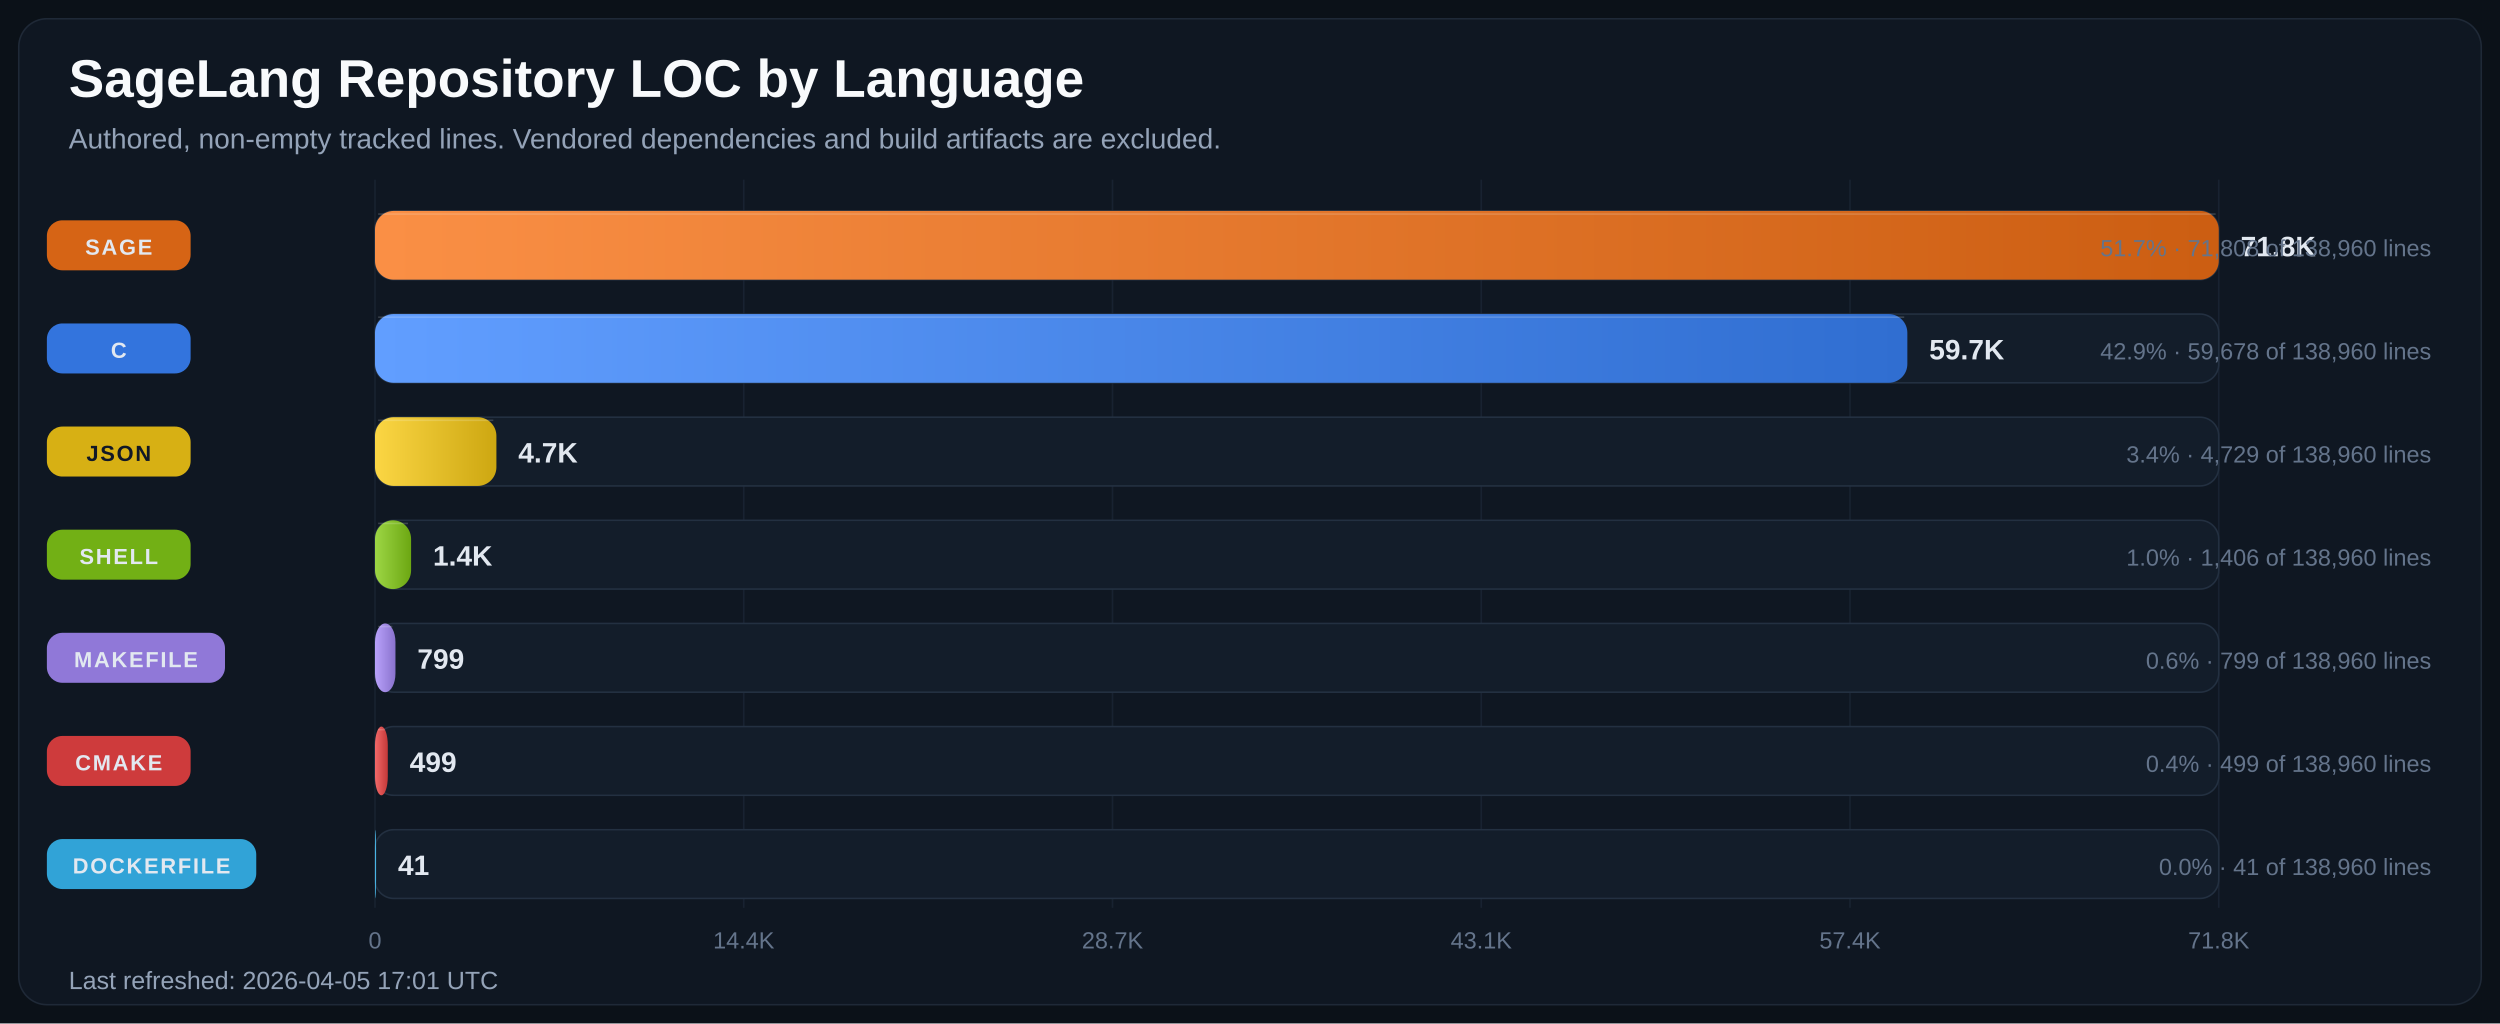
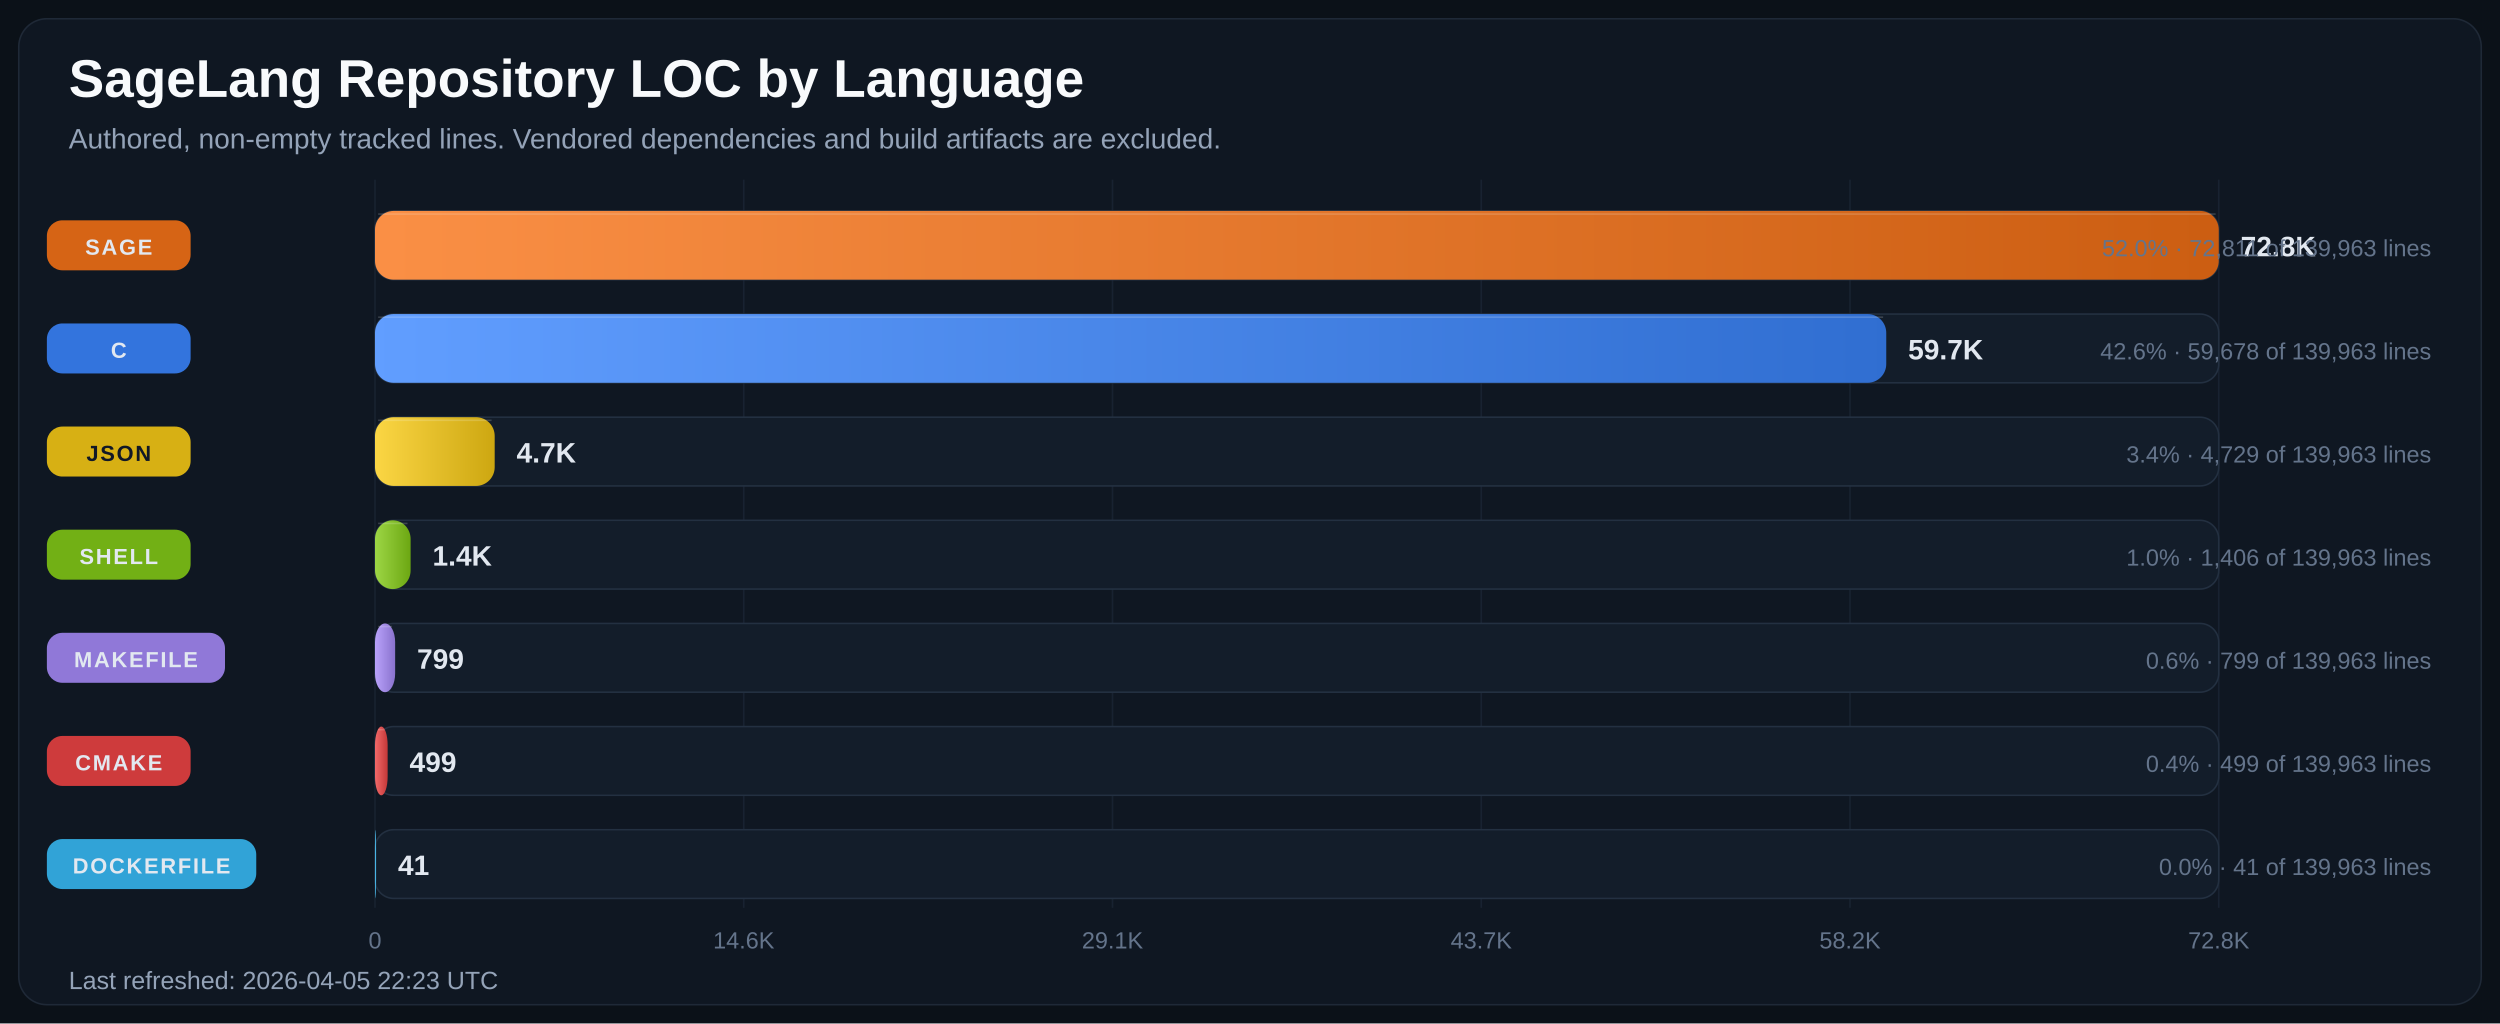
<svg xmlns="http://www.w3.org/2000/svg" width="1600" height="655" viewBox="0 0 1600 655" role="img" aria-labelledby="title desc">
  <defs>
    <linearGradient id="bar-gradient-0" x1="0%" y1="0%" x2="100%" y2="0%">
      <stop offset="0%" stop-color="#FA8F45" />
      <stop offset="100%" stop-color="#CC5E12" />
    </linearGradient>
    <linearGradient id="bar-gradient-1" x1="0%" y1="0%" x2="100%" y2="0%">
      <stop offset="0%" stop-color="#619EFF" />
      <stop offset="100%" stop-color="#306ED1" />
    </linearGradient>
    <linearGradient id="bar-gradient-2" x1="0%" y1="0%" x2="100%" y2="0%">
      <stop offset="0%" stop-color="#FBD644" />
      <stop offset="100%" stop-color="#CDA711" />
    </linearGradient>
    <linearGradient id="bar-gradient-3" x1="0%" y1="0%" x2="100%" y2="0%">
      <stop offset="0%" stop-color="#9DD645" />
      <stop offset="100%" stop-color="#6CA712" />
    </linearGradient>
    <linearGradient id="bar-gradient-4" x1="0%" y1="0%" x2="100%" y2="0%">
      <stop offset="0%" stop-color="#B9A2FB" />
      <stop offset="100%" stop-color="#8972CD" />
    </linearGradient>
    <linearGradient id="bar-gradient-5" x1="0%" y1="0%" x2="100%" y2="0%">
      <stop offset="0%" stop-color="#F26969" />
      <stop offset="100%" stop-color="#C43838" />
    </linearGradient>
    <linearGradient id="bar-gradient-6" x1="0%" y1="0%" x2="100%" y2="0%">
      <stop offset="0%" stop-color="#60CAF9" />
      <stop offset="100%" stop-color="#2E9BCB" />
    </linearGradient>
  </defs>
  <rect width="100%" height="100%" fill="#0B1118" />
  <rect x="12" y="12" width="1576" height="631" rx="18" fill="#0F1722" stroke="#1F2937" />
  <text x="44" y="62" fill="#F8FAFC" font-size="34" font-family="Segoe UI, Arial, sans-serif" font-weight="700">SageLang Repository LOC by Language</text>
  <text x="44" y="95" fill="#94A3B8" font-size="18" font-family="Segoe UI, Arial, sans-serif">Authored, non-empty tracked lines. Vendored dependencies and build artifacts are excluded.</text>
  <line x1="240.0" y1="115" x2="240.0" y2="581" stroke="#182231" stroke-width="1" />
  <text x="240.0" y="607" text-anchor="middle" fill="#64748B" font-size="15" font-family="Segoe UI, Arial, sans-serif">0</text>
  <line x1="476.0" y1="115" x2="476.0" y2="581" stroke="#182231" stroke-width="1" />
-   <text x="476.0" y="607" text-anchor="middle" fill="#64748B" font-size="15" font-family="Segoe UI, Arial, sans-serif">14.4K</text>
+   <text x="476.0" y="607" text-anchor="middle" fill="#64748B" font-size="15" font-family="Segoe UI, Arial, sans-serif">14.6K</text>
  <line x1="712.0" y1="115" x2="712.0" y2="581" stroke="#182231" stroke-width="1" />
-   <text x="712.0" y="607" text-anchor="middle" fill="#64748B" font-size="15" font-family="Segoe UI, Arial, sans-serif">28.7K</text>
+   <text x="712.0" y="607" text-anchor="middle" fill="#64748B" font-size="15" font-family="Segoe UI, Arial, sans-serif">29.1K</text>
  <line x1="948.0" y1="115" x2="948.0" y2="581" stroke="#182231" stroke-width="1" />
-   <text x="948.0" y="607" text-anchor="middle" fill="#64748B" font-size="15" font-family="Segoe UI, Arial, sans-serif">43.1K</text>
+   <text x="948.0" y="607" text-anchor="middle" fill="#64748B" font-size="15" font-family="Segoe UI, Arial, sans-serif">43.7K</text>
  <line x1="1184.0" y1="115" x2="1184.0" y2="581" stroke="#182231" stroke-width="1" />
-   <text x="1184.0" y="607" text-anchor="middle" fill="#64748B" font-size="15" font-family="Segoe UI, Arial, sans-serif">57.4K</text>
+   <text x="1184.0" y="607" text-anchor="middle" fill="#64748B" font-size="15" font-family="Segoe UI, Arial, sans-serif">58.2K</text>
  <line x1="1420.0" y1="115" x2="1420.0" y2="581" stroke="#182231" stroke-width="1" />
-   <text x="1420.0" y="607" text-anchor="middle" fill="#64748B" font-size="15" font-family="Segoe UI, Arial, sans-serif">71.8K</text>
+   <text x="1420.0" y="607" text-anchor="middle" fill="#64748B" font-size="15" font-family="Segoe UI, Arial, sans-serif">72.8K</text>
  <rect x="30" y="141.0" width="92" height="32" rx="10" fill="#E06814" opacity="0.95" />
  <text x="76.0" y="163.0" text-anchor="middle" fill="#E2E8F0" font-size="14" font-family="Segoe UI, Arial, sans-serif" font-weight="700" letter-spacing="1.1">SAGE</text>
  <rect x="240" y="135" width="1180" height="44" rx="12" fill="#131D2A" stroke="#233041" />
  <rect x="240" y="135" width="1180.0" height="44" rx="12" fill="url(#bar-gradient-0)" />
  <line x1="242.0" y1="137.0" x2="1418.0" y2="137.0" stroke="#F8FAFC" stroke-opacity="0.18" />
-   <text x="1434.0" y="164.0" fill="#E2E8F0" font-size="18" font-family="Segoe UI, Arial, sans-serif" font-weight="700">71.8K</text>
-   <text x="1556" y="164.0" text-anchor="end" fill="#64748B" font-size="15" font-family="Segoe UI, Arial, sans-serif">51.7% · 71,808 of 138,960 lines</text>
+   <text x="1434.0" y="164.0" fill="#E2E8F0" font-size="18" font-family="Segoe UI, Arial, sans-serif" font-weight="700">72.8K</text>
+   <text x="1556" y="164.0" text-anchor="end" fill="#64748B" font-size="15" font-family="Segoe UI, Arial, sans-serif">52.0% · 72,811 of 139,963 lines</text>
  <rect x="30" y="207.0" width="92" height="32" rx="10" fill="#3479E6" opacity="0.95" />
  <text x="76.0" y="229.0" text-anchor="middle" fill="#E2E8F0" font-size="14" font-family="Segoe UI, Arial, sans-serif" font-weight="700" letter-spacing="1.1">C</text>
  <rect x="240" y="201" width="1180" height="44" rx="12" fill="#131D2A" stroke="#233041" />
-   <rect x="240" y="201" width="980.7" height="44" rx="12" fill="url(#bar-gradient-1)" />
-   <line x1="242.0" y1="203.0" x2="1218.7" y2="203.0" stroke="#F8FAFC" stroke-opacity="0.18" />
-   <text x="1234.7" y="230.0" fill="#E2E8F0" font-size="18" font-family="Segoe UI, Arial, sans-serif" font-weight="700">59.7K</text>
-   <text x="1556" y="230.0" text-anchor="end" fill="#64748B" font-size="15" font-family="Segoe UI, Arial, sans-serif">42.9% · 59,678 of 138,960 lines</text>
+   <rect x="240" y="201" width="967.2" height="44" rx="12" fill="url(#bar-gradient-1)" />
+   <line x1="242.0" y1="203.0" x2="1205.2" y2="203.0" stroke="#F8FAFC" stroke-opacity="0.18" />
+   <text x="1221.2" y="230.0" fill="#E2E8F0" font-size="18" font-family="Segoe UI, Arial, sans-serif" font-weight="700">59.7K</text>
+   <text x="1556" y="230.0" text-anchor="end" fill="#64748B" font-size="15" font-family="Segoe UI, Arial, sans-serif">42.6% · 59,678 of 139,963 lines</text>
  <rect x="30" y="273.0" width="92" height="32" rx="10" fill="#E1B813" opacity="0.95" />
  <text x="76.0" y="295.0" text-anchor="middle" fill="#111827" font-size="14" font-family="Segoe UI, Arial, sans-serif" font-weight="700" letter-spacing="1.1">JSON</text>
  <rect x="240" y="267" width="1180" height="44" rx="12" fill="#131D2A" stroke="#233041" />
-   <rect x="240" y="267" width="77.7" height="44" rx="12" fill="url(#bar-gradient-2)" />
-   <line x1="242.0" y1="269.0" x2="315.7" y2="269.0" stroke="#F8FAFC" stroke-opacity="0.18" />
-   <text x="331.7" y="296.0" fill="#E2E8F0" font-size="18" font-family="Segoe UI, Arial, sans-serif" font-weight="700">4.7K</text>
-   <text x="1556" y="296.0" text-anchor="end" fill="#64748B" font-size="15" font-family="Segoe UI, Arial, sans-serif">3.4% · 4,729 of 138,960 lines</text>
+   <rect x="240" y="267" width="76.6" height="44" rx="12" fill="url(#bar-gradient-2)" />
+   <line x1="242.0" y1="269.0" x2="314.6" y2="269.0" stroke="#F8FAFC" stroke-opacity="0.18" />
+   <text x="330.6" y="296.0" fill="#E2E8F0" font-size="18" font-family="Segoe UI, Arial, sans-serif" font-weight="700">4.7K</text>
+   <text x="1556" y="296.0" text-anchor="end" fill="#64748B" font-size="15" font-family="Segoe UI, Arial, sans-serif">3.4% · 4,729 of 139,963 lines</text>
  <rect x="30" y="339.0" width="92" height="32" rx="10" fill="#77B814" opacity="0.95" />
  <text x="76.0" y="361.0" text-anchor="middle" fill="#E2E8F0" font-size="14" font-family="Segoe UI, Arial, sans-serif" font-weight="700" letter-spacing="1.1">SHELL</text>
  <rect x="240" y="333" width="1180" height="44" rx="12" fill="#131D2A" stroke="#233041" />
-   <rect x="240" y="333" width="23.1" height="44" rx="12" fill="url(#bar-gradient-3)" />
-   <line x1="242.0" y1="335.0" x2="261.1" y2="335.0" stroke="#F8FAFC" stroke-opacity="0.18" />
-   <text x="277.1" y="362.0" fill="#E2E8F0" font-size="18" font-family="Segoe UI, Arial, sans-serif" font-weight="700">1.4K</text>
-   <text x="1556" y="362.0" text-anchor="end" fill="#64748B" font-size="15" font-family="Segoe UI, Arial, sans-serif">1.0% · 1,406 of 138,960 lines</text>
+   <rect x="240" y="333" width="22.8" height="44" rx="12" fill="url(#bar-gradient-3)" />
+   <line x1="242.0" y1="335.0" x2="260.8" y2="335.0" stroke="#F8FAFC" stroke-opacity="0.18" />
+   <text x="276.8" y="362.0" fill="#E2E8F0" font-size="18" font-family="Segoe UI, Arial, sans-serif" font-weight="700">1.4K</text>
+   <text x="1556" y="362.0" text-anchor="end" fill="#64748B" font-size="15" font-family="Segoe UI, Arial, sans-serif">1.0% · 1,406 of 139,963 lines</text>
  <rect x="30" y="405.0" width="114" height="32" rx="10" fill="#967DE1" opacity="0.95" />
  <text x="87.0" y="427.0" text-anchor="middle" fill="#E2E8F0" font-size="14" font-family="Segoe UI, Arial, sans-serif" font-weight="700" letter-spacing="1.1">MAKEFILE</text>
  <rect x="240" y="399" width="1180" height="44" rx="12" fill="#131D2A" stroke="#233041" />
-   <rect x="240" y="399" width="13.1" height="44" rx="12" fill="url(#bar-gradient-4)" />
-   <line x1="242.0" y1="401.0" x2="251.1" y2="401.0" stroke="#F8FAFC" stroke-opacity="0.18" />
-   <text x="267.1" y="428.0" fill="#E2E8F0" font-size="18" font-family="Segoe UI, Arial, sans-serif" font-weight="700">799</text>
-   <text x="1556" y="428.0" text-anchor="end" fill="#64748B" font-size="15" font-family="Segoe UI, Arial, sans-serif">0.6% · 799 of 138,960 lines</text>
+   <rect x="240" y="399" width="12.9" height="44" rx="12" fill="url(#bar-gradient-4)" />
+   <line x1="242.0" y1="401.0" x2="250.9" y2="401.0" stroke="#F8FAFC" stroke-opacity="0.18" />
+   <text x="266.9" y="428.0" fill="#E2E8F0" font-size="18" font-family="Segoe UI, Arial, sans-serif" font-weight="700">799</text>
+   <text x="1556" y="428.0" text-anchor="end" fill="#64748B" font-size="15" font-family="Segoe UI, Arial, sans-serif">0.6% · 799 of 139,963 lines</text>
  <rect x="30" y="471.0" width="92" height="32" rx="10" fill="#D73D3D" opacity="0.95" />
  <text x="76.0" y="493.0" text-anchor="middle" fill="#E2E8F0" font-size="14" font-family="Segoe UI, Arial, sans-serif" font-weight="700" letter-spacing="1.1">CMAKE</text>
  <rect x="240" y="465" width="1180" height="44" rx="12" fill="#131D2A" stroke="#233041" />
-   <rect x="240" y="465" width="8.2" height="44" rx="12" fill="url(#bar-gradient-5)" />
-   <line x1="242.0" y1="467.0" x2="246.2" y2="467.0" stroke="#F8FAFC" stroke-opacity="0.18" />
-   <text x="262.2" y="494.0" fill="#E2E8F0" font-size="18" font-family="Segoe UI, Arial, sans-serif" font-weight="700">499</text>
-   <text x="1556" y="494.0" text-anchor="end" fill="#64748B" font-size="15" font-family="Segoe UI, Arial, sans-serif">0.4% · 499 of 138,960 lines</text>
+   <rect x="240" y="465" width="8.1" height="44" rx="12" fill="url(#bar-gradient-5)" />
+   <line x1="242.0" y1="467.0" x2="246.1" y2="467.0" stroke="#F8FAFC" stroke-opacity="0.18" />
+   <text x="262.1" y="494.0" fill="#E2E8F0" font-size="18" font-family="Segoe UI, Arial, sans-serif" font-weight="700">499</text>
+   <text x="1556" y="494.0" text-anchor="end" fill="#64748B" font-size="15" font-family="Segoe UI, Arial, sans-serif">0.4% · 499 of 139,963 lines</text>
  <rect x="30" y="537.0" width="134" height="32" rx="10" fill="#32AADF" opacity="0.95" />
  <text x="97.0" y="559.0" text-anchor="middle" fill="#E2E8F0" font-size="14" font-family="Segoe UI, Arial, sans-serif" font-weight="700" letter-spacing="1.1">DOCKERFILE</text>
  <rect x="240" y="531" width="1180" height="44" rx="12" fill="#131D2A" stroke="#233041" />
  <rect x="240" y="531" width="0.7" height="44" rx="12" fill="url(#bar-gradient-6)" />
  <line x1="242.0" y1="533.0" x2="242.0" y2="533.0" stroke="#F8FAFC" stroke-opacity="0.18" />
  <text x="254.7" y="560.0" fill="#E2E8F0" font-size="18" font-family="Segoe UI, Arial, sans-serif" font-weight="700">41</text>
-   <text x="1556" y="560.0" text-anchor="end" fill="#64748B" font-size="15" font-family="Segoe UI, Arial, sans-serif">0.0% · 41 of 138,960 lines</text>
-   <text x="44" y="633" fill="#94A3B8" font-size="16" font-family="Segoe UI, Arial, sans-serif">Last refreshed: 2026-04-05 17:01 UTC</text>
+   <text x="1556" y="560.0" text-anchor="end" fill="#64748B" font-size="15" font-family="Segoe UI, Arial, sans-serif">0.0% · 41 of 139,963 lines</text>
+   <text x="44" y="633" fill="#94A3B8" font-size="16" font-family="Segoe UI, Arial, sans-serif">Last refreshed: 2026-04-05 22:23 UTC</text>
</svg>
